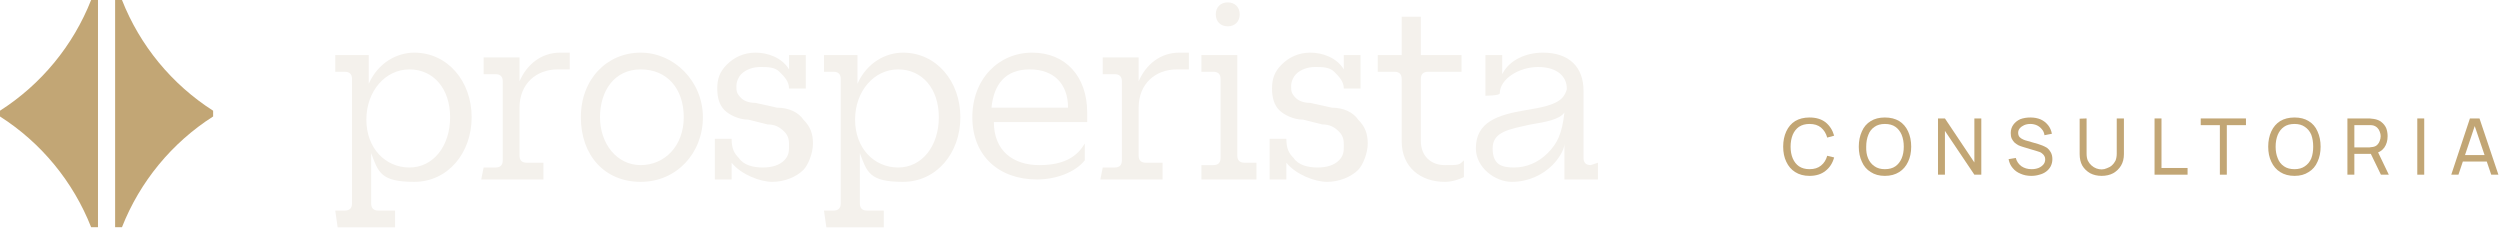
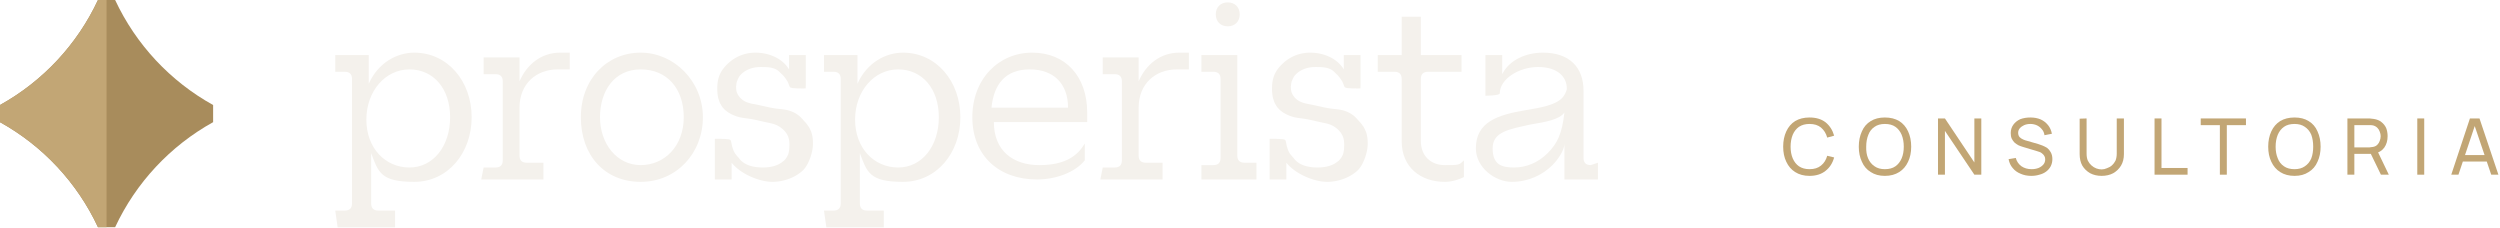
<svg xmlns="http://www.w3.org/2000/svg" viewBox="118.99 402.8 104.476 9.5" width="2800" height="254.6">
  <g transform="translate(114.492,398.597) scale(0.179)">
-     <path d="M48,23.471 H46.402 A54.312,54.312 0 0 1 25.118,49.33 V50.67 A54.312,54.312 0 0 1 46.402,76.529 H48 Z" fill="#C2A675" />
-     <path d="M52,23.471 H53.598 A54.312,54.312 0 0 0 74.882,49.33 V50.67 A54.312,54.312 0 0 0 53.598,76.529 H52 Z" fill="#C2A675" />
+     <path d="M48 23.471H52A54.312 54.312 0 0 0 74.882 48V52A54.312 54.312 0 0 0 52 76.529H48A54.312 54.312 0 0 0 25.118 52V48A54.312 54.312 0 0 0 48 23.471Z" fill="#A88C5C" />
+     <path d="M50 23.471H48A54.312 54.312 0 0 1 25.118 48V52A54.312 54.312 0 0 1 48 76.529H50Z" fill="#C2A675" />
  </g>
  <g fill="#F4F1EC">
    <path d="M133,411.6 L133.4,411.6 C133.6,411.6,133.7,411.5,133.7,411.3 L133.7,406.1 C133.7,405.9,133.6,405.8,133.4,405.8 L133,405.8 L133,405.1 L134.4,405.1 L134.4,406.3 C134.8,405.4,135.6,405,136.3,405 C137.7,405,138.7,406.2,138.7,407.7 C138.7,409.2,137.7,410.4,136.3,410.4 C134.9,410.4,134.8,410,134.5,409.2 L134.5,411.3 C134.5,411.5,134.6,411.6,134.8,411.6 L135.5,411.6 L135.5,412.3 L133.1,412.3 L133,411.6 Z M137.8,407.7 C137.8,406.5,137.1,405.7,136.1,405.7 C135.1,405.7,134.3,406.6,134.3,407.8 C134.3,409,135.1,409.8,136.1,409.8 C137.1,409.8,137.8,408.9,137.8,407.7 Z" />
    <path d="M139.2,409.8 L139.7,409.8 C139.9,409.8,140,409.7,140,409.5 L140,406.2 C140,406,139.9,405.9,139.7,405.9 L139.2,405.9 L139.2,405.2 L140.7,405.2 L140.7,406.2 C141,405.5,141.6,405,142.4,405 C143.2,405,142.7,405,142.8,405 L142.8,405.7 C142.7,405.7,142.5,405.7,142.3,405.7 C141.4,405.7,140.7,406.3,140.7,407.3 L140.7,409.3 C140.7,409.5,140.8,409.6,141,409.6 L141.7,409.6 L141.7,410.3 L139.1,410.3 L139.2,409.8 Z" />
    <path d="M143.264,407.7 C143.264,406.1,144.364,405,145.764,405 C147.164,405,148.364,406.2,148.364,407.7 C148.364,409.2,147.264,410.4,145.764,410.4 C144.264,410.4,143.264,409.3,143.264,407.7 Z M147.564,407.7 C147.564,406.5,146.864,405.7,145.764,405.7 C144.664,405.7,144.064,406.6,144.064,407.7 C144.064,408.8,144.764,409.7,145.764,409.7 C146.764,409.7,147.564,408.9,147.564,407.7 Z" />
-     <path d="M149.564,409.6 L149.564,410.3 L148.864,410.3 L148.864,408.6 L149.564,408.6 C149.564,409,149.664,409.2,149.864,409.4 C150.064,409.7,150.464,409.8,150.864,409.8 C151.264,409.8,151.564,409.7,151.764,409.5 C151.964,409.3,151.964,409.1,151.964,408.9 C151.964,408.7,151.964,408.5,151.764,408.3 C151.564,408.1,151.364,408,151.064,408 L150.264,407.8 C149.864,407.8,149.464,407.6,149.264,407.4 C149.064,407.2,148.964,406.9,148.964,406.5 C148.964,406.1,149.064,405.8,149.364,405.5 C149.664,405.2,150.064,405,150.564,405 C151.064,405,151.664,405.2,151.964,405.7 L151.964,405.1 L152.664,405.1 L152.664,406.5 L151.964,406.5 C151.964,406.2,151.764,406,151.564,405.8 C151.364,405.6,151.064,405.6,150.764,405.6 C150.464,405.6,150.164,405.7,149.964,405.9 C149.864,406,149.764,406.2,149.764,406.4 C149.764,406.6,149.764,406.7,149.964,406.9 C150.064,407,150.264,407.1,150.564,407.1 L151.464,407.3 C151.964,407.3,152.364,407.5,152.564,407.8 C152.864,408.1,152.964,408.4,152.964,408.8 C152.964,409.2,152.764,409.7,152.564,409.9 C152.264,410.2,151.764,410.4,151.264,410.4 C150.764,410.4,149.964,410.1,149.564,409.6 Z" />
+     <path d="M150.145 410.073L150.234 410.12L150.333 410.168L150.424 410.208L150.517 410.245L150.612 410.279L150.707 410.309L150.803 410.335L150.881 410.354L150.93 410.364L151.019 410.38L151.108 410.391L151.188 410.398L151.258 410.4L151.338 410.399L151.417 410.394L151.517 410.383L151.596 410.371L151.675 410.356L151.782 410.33L151.887 410.299L151.991 410.262L152.083 410.223L152.155 410.189L152.243 410.141L152.328 410.089L152.394 410.044L152.466 409.989L152.519 409.943L152.562 409.902L152.583 409.88L152.621 409.834L152.668 409.769L152.71 409.701L152.753 409.622L152.787 409.55L152.815 409.485L152.837 409.43L152.861 409.364L152.882 409.297L152.907 409.21L152.923 409.142L152.935 409.084L152.947 409.014L152.955 408.955L152.96 408.895L152.963 408.835L152.963 408.765L152.961 408.685L152.957 408.625L152.95 408.566L152.94 408.497L152.928 408.438L152.916 408.39L152.899 408.332L152.88 408.276L152.876 408.273L152.873 408.273L152.847 408.21L152.812 408.14L152.773 408.074L152.768 408.084L152.767 408.085L152.767 408.076L152.764 408.067L152.726 408.011L152.691 407.964L152.648 407.912L152.639 407.906L152.594 407.855L152.554 407.812L152.512 407.761L152.506 407.755L152.502 407.755L152.47 407.719L152.437 407.686L152.382 407.637L152.361 407.619L152.355 407.616L152.348 407.618L152.344 407.611L152.338 407.604L152.3 407.577L152.262 407.552L152.191 407.511L152.186 407.511L152.154 407.494L152.113 407.475L152.038 407.445L152.019 407.441L152.012 407.437L151.968 407.423L151.924 407.41L151.871 407.397L151.772 407.379L151.68 407.366L151.477 407.344L151.387 407.332L151.287 407.316L151.167 407.293L150.704 407.192L150.441 407.14L150.36 407.122L150.29 407.103L150.238 407.087L150.187 407.068L150.129 407.042L150.116 407.033L150.068 407.006L150.03 406.981L150.007 406.964L150.002 406.958L149.959 406.921L149.932 406.895L149.906 406.867L149.902 406.86L149.878 406.83L149.855 406.8L149.823 406.752L149.819 406.743L149.817 406.735L149.796 406.693L149.785 406.666L149.775 406.639L149.765 406.603L149.762 406.596L149.762 406.591L149.764 406.583L149.758 406.546L149.754 406.499L149.752 406.413L149.75 406.408L149.745 406.41L149.744 406.408L149.755 406.394L149.757 406.385L149.76 406.338L149.766 406.291L149.776 406.244L149.788 406.197L149.784 406.195L149.798 406.182L149.811 406.146L149.825 406.11L149.842 406.074L149.865 406.031L149.891 405.988L149.919 405.948L149.928 405.943L149.968 405.899L150.012 405.858L150.058 405.821L150.099 405.791L150.132 405.77L150.184 405.74L150.229 405.717L150.274 405.697L150.321 405.678L150.368 405.662L150.416 405.647L150.474 405.633L150.562 405.616L150.612 405.61L150.671 405.604L150.761 405.601L150.941 405.602L151.051 405.608L151.131 405.615L151.2 405.626L151.239 405.634L151.278 405.644L151.344 405.665L151.381 405.68L151.408 405.693L151.435 405.707L151.469 405.727L151.517 405.762L151.562 405.802L151.668 405.907L151.684 405.918L151.757 406L151.812 406.07L151.845 406.119L151.881 406.177L151.895 406.189L151.891 406.188L151.913 406.231L151.929 406.266L151.95 406.319L151.975 406.387L151.984 406.402L151.993 406.426L152.004 406.441L152.017 406.452L152.025 406.457L152.041 406.463L152.066 406.468L152.064 406.465L152.081 406.476L152.09 406.478L152.135 406.483L152.191 406.486L152.257 406.489L152.266 406.488L152.267 406.487L152.274 406.492L152.283 406.493L152.458 406.493L152.466 406.497L152.653 406.495L152.659 406.491L152.662 406.424L152.664 406.336L152.664 405.106L152.659 405.1L151.969 405.1L151.964 405.104L151.964 405.695L151.961 405.696L151.94 405.662L151.894 405.597L151.838 405.526L151.784 405.467L151.748 405.433L151.696 405.386L151.657 405.354L151.617 405.324L151.56 405.284L151.518 405.257L151.448 405.217L151.404 405.194L151.341 405.164L151.295 405.144L151.23 405.118L151.183 405.101L151.107 405.077L151.039 405.059L150.99 405.047L150.912 405.031L150.843 405.02L150.793 405.014L150.714 405.006L150.644 405.002L150.594 405L150.524 405L150.454 405.003L150.344 405.013L150.275 405.023L150.206 405.036L150.109 405.06L150.042 405.08L149.948 405.113L149.865 405.148L149.793 405.183L149.714 405.227L149.638 405.275L149.556 405.332L149.478 405.395L149.411 405.455L149.339 405.525L149.279 405.591L149.222 405.661L149.175 405.726L149.132 405.794L149.095 405.864L149.069 405.918L149.05 405.965L149.034 406.012L149.019 406.06L149.006 406.108L148.993 406.167L148.984 406.216L148.977 406.265L148.971 406.325L148.967 406.385L148.964 406.445L148.964 406.505L148.965 406.565L148.968 406.635L148.973 406.695L148.979 406.754L148.992 406.833L149.001 406.882L149.013 406.93L149.019 406.933L149.032 406.981L149.051 407.037L149.068 407.083L149.088 407.127L149.096 407.144L149.101 407.137L149.102 407.146L149.129 407.197L149.154 407.238L149.186 407.285L149.203 407.307L149.208 407.307L149.211 407.303L149.213 407.305L149.213 407.313L149.225 407.328L149.25 407.356L149.284 407.389L149.332 407.432L149.34 407.428L149.342 407.436L149.349 407.442L149.386 407.471L149.425 407.498L149.473 407.529L149.479 407.53L149.545 407.568L149.605 407.598L149.621 407.603L149.7 407.637L149.754 407.657L149.761 407.659L149.825 407.679L149.899 407.699L149.999 407.719L150.091 407.734L150.264 407.757L150.356 407.77L150.465 407.79L150.584 407.814L150.947 407.897L151.167 407.943L151.24 407.96L151.294 407.975L151.348 407.991L151.4 408.011L151.444 408.029L151.486 408.05L151.527 408.072L151.567 408.096L151.606 408.123L151.651 408.157L151.687 408.186L151.722 408.218L151.762 408.257L151.805 408.306L151.84 408.351L151.86 408.379L151.863 408.387L151.888 408.426L151.909 408.468L151.932 408.518L151.934 408.524L151.934 408.532L151.946 408.568L151.956 408.605L151.965 408.642L151.972 408.69L151.972 408.708L151.976 408.747L151.979 408.796L151.981 408.885L151.978 408.894L151.975 408.992L151.97 409.072L151.964 409.089L151.953 409.158L151.939 409.216L151.931 409.244L151.917 409.281L151.91 409.288L151.885 409.341L151.854 409.392L151.819 409.441L151.787 409.478L151.738 409.528L151.72 409.537L151.666 409.581L151.634 409.604L151.6 409.626L151.548 409.656L151.494 409.682L151.448 409.702L151.392 409.722L151.335 409.74L151.277 409.755L151.219 409.768L151.149 409.78L151.09 409.787L151.01 409.795L150.93 409.798L150.861 409.799L150.8 409.798L150.721 409.795L150.661 409.79L150.601 409.784L150.542 409.775L150.483 409.764L150.424 409.752L150.366 409.736L150.319 409.722L150.262 409.701L150.216 409.682L150.162 409.656L150.118 409.632L150.076 409.606L150.043 409.583L150.004 409.552L149.966 409.519L149.931 409.483L149.899 409.446L149.863 409.398L149.821 409.354L149.795 409.325L149.77 409.294L149.734 409.246L149.72 409.232L149.689 409.181L149.661 409.128L149.637 409.074L149.617 409.018L149.594 408.943L149.588 408.935L149.544 408.718L149.542 408.71L149.538 408.702L149.53 408.677L149.521 408.662L149.509 408.649L149.494 408.64L149.486 408.637L149.487 408.641L149.476 408.629L149.442 408.623L149.406 408.618L149.322 408.612L149.315 408.608L149.158 408.606L149.15 408.601L148.972 408.602L148.87 408.6L148.864 408.604L148.864 410.294L148.868 410.3L149.558 410.3L149.564 410.296L149.564 409.606L149.566 409.603L149.625 409.672L149.666 409.715L149.731 409.778L149.806 409.843L149.885 409.905L149.967 409.963L150.059 410.022Z" />
    <path d="M153.424,411.6 L153.824,411.6 C154.024,411.6,154.124,411.5,154.124,411.3 L154.124,406.1 C154.124,405.9,154.024,405.8,153.824,405.8 L153.424,405.8 L153.424,405.1 L154.824,405.1 L154.824,406.3 C155.224,405.4,156.024,405,156.724,405 C158.124,405,159.124,406.2,159.124,407.7 C159.124,409.2,158.124,410.4,156.724,410.4 C155.324,410.4,155.224,410,154.924,409.2 L154.924,411.3 C154.924,411.5,155.024,411.6,155.224,411.6 L155.924,411.6 L155.924,412.3 L153.524,412.3 L153.424,411.6 Z M158.224,407.7 C158.224,406.5,157.524,405.7,156.524,405.7 C155.524,405.7,154.724,406.6,154.724,407.8 C154.724,409,155.524,409.8,156.524,409.8 C157.524,409.8,158.224,408.9,158.224,407.7 Z" />
    <path d="M159.624,407.7 C159.624,406.1,160.724,405,162.124,405 C163.524,405,164.424,406,164.424,407.5 C164.424,409,164.424,407.8,164.424,407.9 L160.524,407.9 C160.524,409.1,161.324,409.7,162.424,409.7 C163.524,409.7,164.024,409.3,164.324,408.8 L164.324,408.8 L164.324,409.5 C163.924,410,163.124,410.3,162.324,410.3 C160.724,410.3,159.624,409.3,159.624,407.7 Z M163.624,407.3 C163.624,406.3,163.024,405.7,162.024,405.7 C161.024,405.7,160.524,406.3,160.424,407.3 L163.624,407.3 Z" />
    <path d="M165.074,409.8 L165.574,409.8 C165.774,409.8,165.874,409.7,165.874,409.5 L165.874,406.2 C165.874,406,165.774,405.9,165.574,405.9 L165.074,405.9 L165.074,405.2 L166.574,405.2 L166.574,406.2 C166.874,405.5,167.474,405,168.274,405 C169.074,405,168.574,405,168.674,405 L168.674,405.7 C168.574,405.7,168.374,405.7,168.174,405.7 C167.274,405.7,166.574,406.3,166.574,407.3 L166.574,409.3 C166.574,409.5,166.674,409.6,166.874,409.6 L167.574,409.6 L167.574,410.3 L164.974,410.3 L165.074,409.8 Z" />
    <path d="M169.197,409.7 L169.697,409.7 C169.898,409.7,169.998,409.6,169.998,409.4 L169.998,406.1 C169.998,405.9,169.898,405.8,169.697,405.8 L169.197,405.8 L169.197,405.1 L170.697,405.1 L170.697,409.3 C170.697,409.5,170.798,409.6,170.998,409.6 L171.498,409.6 L171.498,410.3 L169.197,410.3 L169.197,409.7 Z M169.798,403.4 C169.798,403.1,169.998,402.9,170.298,402.9 C170.597,402.9,170.798,403.1,170.798,403.4 C170.798,403.7,170.597,403.9,170.298,403.9 C169.998,403.9,169.798,403.7,169.798,403.4 Z" />
-     <path d="M172.748,409.6 L172.748,410.3 L172.048,410.3 L172.048,408.6 L172.748,408.6 C172.748,409,172.847,409.2,173.048,409.4 C173.248,409.7,173.648,409.8,174.048,409.8 C174.447,409.8,174.748,409.7,174.947,409.5 C175.148,409.3,175.148,409.1,175.148,408.9 C175.148,408.7,175.148,408.5,174.947,408.3 C174.748,408.1,174.548,408,174.248,408 L173.447,407.8 C173.048,407.8,172.648,407.6,172.447,407.4 C172.248,407.2,172.148,406.9,172.148,406.5 C172.148,406.1,172.248,405.8,172.548,405.5 C172.847,405.2,173.248,405,173.748,405 C174.248,405,174.847,405.2,175.148,405.7 L175.148,405.1 L175.847,405.1 L175.847,406.5 L175.148,406.5 C175.148,406.2,174.947,406,174.748,405.8 C174.548,405.6,174.248,405.6,173.947,405.6 C173.648,405.6,173.347,405.7,173.148,405.9 C173.048,406,172.947,406.2,172.947,406.4 C172.947,406.6,172.947,406.7,173.148,406.9 C173.248,407,173.447,407.1,173.748,407.1 L174.648,407.3 C175.148,407.3,175.548,407.5,175.748,407.8 C176.048,408.1,176.148,408.4,176.148,408.8 C176.148,409.2,175.947,409.7,175.748,409.9 C175.447,410.2,174.947,410.4,174.447,410.4 C173.947,410.4,173.148,410.1,172.748,409.6 Z" />
+     <path d="M173.329 410.073L173.418 410.12L173.517 410.168L173.608 410.208L173.701 410.245L173.795 410.279L173.891 410.309L173.987 410.335L174.065 410.354L174.114 410.364L174.203 410.38L174.292 410.391L174.372 410.398L174.442 410.4L174.522 410.399L174.601 410.394L174.701 410.383L174.78 410.371L174.859 410.356L174.966 410.33L175.071 410.299L175.174 410.262L175.267 410.223L175.339 410.189L175.427 410.141L175.512 410.089L175.578 410.044L175.649 409.989L175.68 409.963L175.725 409.922L175.767 409.88L175.805 409.834L175.852 409.769L175.894 409.701L175.937 409.622L175.971 409.549L175.999 409.485L176.021 409.429L176.045 409.363L176.072 409.277L176.09 409.21L176.107 409.142L176.119 409.083L176.131 409.014L176.138 408.955L176.144 408.895L176.147 408.835L176.147 408.765L176.144 408.685L176.14 408.625L176.134 408.565L176.123 408.496L176.112 408.438L176.1 408.389L176.083 408.332L176.064 408.277L176.06 408.274L176.058 408.281L176.056 408.27L176.037 408.225L176.021 408.189L175.998 408.145L175.959 408.077L175.954 408.071L175.951 408.072L175.913 408.015L175.872 407.961L175.836 407.916L175.831 407.911L175.828 407.915L175.821 407.904L175.782 407.86L175.737 407.812L175.696 407.761L175.691 407.758L175.689 407.76L175.686 407.759L175.682 407.751L175.637 407.702L175.603 407.67L175.56 407.632L175.538 407.615L175.526 407.609L175.488 407.58L175.44 407.549L175.376 407.512L175.37 407.511L175.295 407.474L175.22 407.444L175.208 407.443L175.193 407.436L175.149 407.422L175.106 407.409L175.052 407.397L174.954 407.378L174.862 407.366L174.66 407.344L174.578 407.334L174.469 407.316L174.349 407.293L173.896 407.193L173.632 407.141L173.55 407.123L173.478 407.104L173.425 407.087L173.372 407.067L173.321 407.044L173.264 407.013L173.217 406.983L173.194 406.966L173.188 406.96L173.145 406.924L173.118 406.898L173.092 406.871L173.086 406.867L173.08 406.853L173.046 406.809L173.014 406.762L173.004 406.746L173.002 406.738L172.985 406.704L172.974 406.678L172.961 406.642L172.95 406.605L172.948 406.596L172.95 406.588L172.943 406.55L172.939 406.512L172.937 406.464L172.936 406.416L172.935 406.409L172.927 406.41L172.937 406.396L172.94 406.388L172.944 406.34L172.95 406.293L172.959 406.246L172.972 406.199L172.971 406.195L172.966 406.196L172.98 406.184L173.001 406.13L173.016 406.094L173.034 406.058L173.053 406.024L173.079 405.982L173.102 405.95L173.117 405.938L173.15 405.901L173.194 405.86L173.232 405.828L173.281 405.793L173.323 405.766L173.366 405.741L173.411 405.718L173.456 405.697L173.502 405.679L173.55 405.663L173.597 405.648L173.655 405.633L173.704 405.623L173.764 405.614L173.813 405.608L173.863 405.603L173.953 405.601L174.123 405.602L174.213 405.606L174.303 405.614L174.381 405.626L174.421 405.634L174.459 405.643L174.526 405.664L174.563 405.679L174.59 405.692L174.617 405.705L174.651 405.726L174.7 405.761L174.745 405.8L174.85 405.906L174.867 405.917L174.94 405.999L174.994 406.069L175.033 406.125L175.064 406.176L175.078 406.188L175.075 406.188L175.115 406.273L175.137 406.326L175.158 406.386L175.167 406.401L175.177 406.425L175.181 406.433L175.193 406.446L175.208 406.456L175.216 406.46L175.232 406.464L175.25 406.468L175.249 406.466L175.25 406.465L175.264 406.476L175.273 406.477L175.355 406.485L175.45 406.489L175.458 406.493L175.634 406.493L175.638 406.491L175.634 406.484L175.646 406.495L175.654 406.497L175.839 406.495L175.843 406.489L175.844 406.47L175.847 406.334L175.847 405.103L175.841 405.1L175.151 405.1L175.148 405.107L175.148 405.697L175.144 405.694L175.106 405.635L175.077 405.595L175.046 405.555L175 405.502L174.966 405.466L174.93 405.431L174.878 405.384L174.839 405.353L174.807 405.328L174.742 405.283L174.699 405.256L174.639 405.221L174.595 405.197L174.523 405.163L174.477 405.143L174.411 405.117L174.336 405.091L174.288 405.077L174.22 405.058L174.172 405.047L174.093 405.031L174.024 405.02L173.975 405.014L173.895 405.006L173.825 405.002L173.755 405L173.705 405L173.635 405.003L173.565 405.009L173.496 405.018L173.427 405.029L173.387 405.037L173.3 405.058L173.223 405.08L173.129 405.114L173.046 405.149L172.983 405.18L172.896 405.228L172.819 405.276L172.738 405.334L172.667 405.39L172.593 405.457L172.521 405.527L172.461 405.593L172.41 405.655L172.357 405.728L172.315 405.796L172.277 405.866L172.256 405.912L172.237 405.958L172.22 406.005L172.207 406.043L172.194 406.091L172.182 406.14L172.173 406.189L172.163 406.248L172.157 406.298L172.152 406.358L172.149 406.418L172.148 406.498L172.148 406.558L172.15 406.618L172.155 406.677L172.162 406.747L172.176 406.836L172.186 406.884L172.197 406.932L172.201 406.929L172.22 406.993L172.235 407.04L172.253 407.085L172.273 407.13L172.281 407.146L172.284 407.14L172.285 407.14L172.287 407.149L172.32 407.209L172.346 407.25L172.374 407.289L172.392 407.312L172.396 407.311L172.434 407.355L172.467 407.389L172.516 407.432L172.523 407.428L172.526 407.436L172.533 407.442L172.571 407.471L172.609 407.499L172.649 407.524L172.656 407.528L172.663 407.53L172.737 407.572L172.787 407.597L172.794 407.6L172.8 407.599L172.807 407.604L172.815 407.608L172.885 407.638L172.938 407.658L172.945 407.659L173.017 407.682L173.079 407.699L173.186 407.72L173.265 407.732L173.442 407.756L173.532 407.769L173.641 407.788L173.759 407.813L174.131 407.897L174.358 407.945L174.429 407.961L174.482 407.975L174.534 407.991L174.585 408.01L174.627 408.028L174.668 408.047L174.708 408.069L174.746 408.092L174.791 408.122L174.842 408.159L174.876 408.188L174.909 408.218L174.953 408.26L174.962 408.274L175.003 408.322L175.046 408.379L175.048 408.387L175.084 408.451L175.108 408.502L175.115 408.519L175.116 408.528L175.129 408.564L175.139 408.601L175.148 408.639L175.156 408.686L175.158 408.692L175.156 408.701L175.163 408.788L175.165 408.886L175.162 408.894L175.159 408.992L175.154 409.071L175.149 409.088L175.14 409.147L175.13 409.194L175.117 409.241L175.104 409.278L175.114 409.275L175.099 409.287L175.093 409.293L175.076 409.329L175.058 409.363L175.037 409.395L175.014 409.427L174.977 409.472L174.924 409.527L174.933 409.524L174.906 409.536L174.869 409.567L174.829 409.597L174.779 409.629L174.736 409.654L174.701 409.672L174.646 409.696L174.599 409.714L174.552 409.73L174.504 409.744L174.446 409.759L174.387 409.771L174.328 409.78L174.249 409.79L174.189 409.795L174.109 409.798L174.049 409.799L173.979 409.798L173.899 409.795L173.839 409.79L173.78 409.783L173.72 409.774L173.661 409.763L173.613 409.753L173.554 409.738L173.497 409.72L173.45 409.703L173.395 409.68L173.35 409.659L173.306 409.635L173.272 409.614L173.231 409.586L173.191 409.555L173.154 409.522L173.112 409.48L173.079 409.442L173.049 409.402L173.002 409.351L172.97 409.314L172.922 409.252L172.895 409.228L172.9 409.231L172.902 409.23L172.881 409.197L172.862 409.163L172.844 409.128L172.827 409.092L172.813 409.055L172.8 409.018L172.778 408.942L172.772 408.934L172.757 408.867L172.727 408.712L172.72 408.695L172.715 408.679L172.707 408.663L172.695 408.65L172.688 408.645L172.672 408.638L172.673 408.64L172.663 408.63L172.647 408.626L172.604 408.62L172.559 408.615L172.512 408.613L172.514 408.624L172.502 408.611L172.495 408.608L172.341 408.606L172.334 408.601L172.156 408.602L172.054 408.6L172.048 408.603L172.048 410.294L172.051 410.3L172.741 410.3L172.748 410.296L172.748 409.606L172.75 409.603L172.809 409.671L172.85 409.715L172.915 409.778L172.99 409.843L173.069 409.905L173.15 409.963L173.243 410.022Z" />
    <path d="M177.567,408.7 L177.567,406.1 C177.567,405.9,177.468,405.8,177.268,405.8 L176.567,405.8 L176.567,405.1 L177.567,405.1 L177.567,403.5 L178.368,403.5 L178.368,405.1 L180.067,405.1 L180.067,405.8 L178.667,405.8 C178.468,405.8,178.368,405.9,178.368,406.1 L178.368,408.7 C178.368,409.3,178.768,409.7,179.368,409.7 C179.968,409.7,179.968,409.7,180.167,409.5 L180.167,410.2 C179.968,410.3,179.667,410.4,179.368,410.4 C178.368,410.4,177.567,409.8,177.567,408.7 Z" />
    <path d="M185.768,409.6 L185.768,410.3 L184.368,410.3 L184.368,408.8 C184.368,409.1,184.067,409.5,183.868,409.7 C183.468,410.1,182.868,410.4,182.167,410.4 C181.468,410.4,180.667,409.8,180.667,409 C180.667,407.9,181.567,407.6,182.768,407.4 C183.368,407.3,183.968,407.2,184.268,406.9 C184.368,406.8,184.468,406.6,184.468,406.5 C184.468,406,184.067,405.6,183.268,405.6 C182.468,405.6,181.667,406.1,181.667,406.7 L181.667,406.7 C181.667,406.8,181.067,406.8,181.067,406.8 L181.067,405.1 L181.768,405.1 L181.768,405.9 C182.067,405.3,182.768,405,183.468,405 C184.567,405,185.167,405.6,185.167,406.6 L185.167,409.4 C185.167,409.6,185.268,409.7,185.468,409.7 L185.768,409.6 Z M184.368,407.5 C184.167,407.8,183.567,407.9,182.968,408 C182.067,408.2,181.368,408.3,181.368,409 C181.368,409.7,181.768,409.8,182.268,409.8 C182.768,409.8,183.268,409.6,183.667,409.2 C184.067,408.8,184.268,408.4,184.368,407.5 Z" />
  </g>
  <path d="M194.61 410.15Q194.26 410.15 194.01 409.99Q193.77 409.84 193.64 409.56Q193.51 409.29 193.51 408.93Q193.51 408.57 193.64 408.29Q193.77 408.01 194.01 407.86Q194.26 407.71 194.61 407.71Q195.02 407.71 195.28 407.91Q195.54 408.12 195.64 408.47L195.35 408.55Q195.28 408.29 195.09 408.13Q194.91 407.98 194.61 407.98Q194.35 407.98 194.17 408.1Q194 408.22 193.91 408.43Q193.82 408.65 193.82 408.93Q193.82 409.21 193.91 409.42Q194 409.63 194.17 409.75Q194.35 409.87 194.61 409.87Q194.91 409.87 195.09 409.72Q195.28 409.57 195.35 409.31L195.64 409.38Q195.54 409.74 195.28 409.94Q195.02 410.15 194.61 410.15Z" fill="#C2A675" />
  <path d="M197.76 410.15Q197.41 410.15 197.17 409.99Q196.92 409.84 196.8 409.56Q196.67 409.29 196.67 408.93Q196.67 408.57 196.8 408.29Q196.92 408.01 197.17 407.86Q197.41 407.71 197.76 407.71Q198.11 407.71 198.36 407.86Q198.6 408.01 198.73 408.29Q198.86 408.57 198.86 408.93Q198.86 409.29 198.73 409.56Q198.6 409.84 198.36 409.99Q198.11 410.15 197.76 410.15ZM197.76 409.87Q198.03 409.87 198.2 409.75Q198.37 409.63 198.46 409.42Q198.55 409.21 198.55 408.93Q198.55 408.65 198.46 408.43Q198.37 408.22 198.2 408.1Q198.03 407.98 197.76 407.98Q197.5 407.98 197.33 408.1Q197.15 408.22 197.07 408.43Q196.98 408.65 196.98 408.93Q196.97 409.21 197.06 409.42Q197.15 409.63 197.33 409.75Q197.5 409.87 197.76 409.87Z" fill="#C2A675" />
  <path d="M199.98 410.1L199.98 407.75L200.27 407.75L201.5 409.59L201.5 407.75L201.79 407.75L201.79 410.1L201.5 410.1L200.27 408.27L200.27 410.1Z" fill="#C2A675" />
  <path d="M203.88 410.15Q203.63 410.15 203.43 410.06Q203.23 409.98 203.1 409.82Q202.97 409.67 202.93 409.45L203.23 409.4Q203.29 409.62 203.47 409.75Q203.65 409.87 203.89 409.87Q204.05 409.87 204.18 409.82Q204.3 409.77 204.38 409.68Q204.46 409.59 204.46 409.46Q204.46 409.38 204.43 409.33Q204.4 409.27 204.35 409.23Q204.31 409.19 204.25 409.16Q204.19 409.14 204.13 409.12L203.53 408.94Q203.43 408.91 203.34 408.87Q203.25 408.82 203.18 408.76Q203.11 408.69 203.06 408.59Q203.02 408.5 203.02 408.36Q203.02 408.16 203.13 408.01Q203.24 407.86 203.42 407.78Q203.61 407.71 203.84 407.71Q204.08 407.71 204.27 407.79Q204.45 407.87 204.58 408.03Q204.7 408.18 204.74 408.39L204.43 408.45Q204.41 408.3 204.32 408.2Q204.24 408.1 204.12 408.04Q203.99 407.98 203.84 407.98Q203.7 407.98 203.58 408.03Q203.47 408.08 203.4 408.16Q203.33 408.24 203.33 408.35Q203.33 408.46 203.39 408.53Q203.45 408.59 203.54 408.63Q203.63 408.67 203.72 408.69L204.17 408.82Q204.24 408.84 204.34 408.88Q204.44 408.92 204.54 408.98Q204.63 409.05 204.69 409.16Q204.76 409.28 204.76 409.45Q204.76 409.61 204.69 409.75Q204.62 409.88 204.5 409.97Q204.38 410.06 204.22 410.1Q204.06 410.15 203.88 410.15Z" fill="#C2A675" />
  <path d="M206.82 410.15Q206.55 410.15 206.34 410.04Q206.13 409.92 206.01 409.72Q205.9 409.52 205.9 409.24L205.9 407.76L206.19 407.75L206.19 409.22Q206.19 409.39 206.24 409.51Q206.3 409.63 206.39 409.71Q206.49 409.8 206.6 409.84Q206.71 409.88 206.82 409.88Q206.93 409.88 207.04 409.83Q207.16 409.79 207.25 409.71Q207.34 409.63 207.4 409.51Q207.45 409.38 207.45 409.22L207.45 407.75L207.75 407.75L207.75 409.24Q207.75 409.52 207.63 409.72Q207.51 409.92 207.3 410.04Q207.09 410.15 206.82 410.15Z" fill="#C2A675" />
  <path d="M209.03 410.1L209.03 407.75L209.32 407.75L209.32 409.82L210.41 409.82L210.41 410.1Z" fill="#C2A675" />
  <path d="M211.76 410.1L211.76 408.03L210.96 408.03L210.96 407.75L212.85 407.75L212.85 408.03L212.05 408.03L212.05 410.1Z" fill="#C2A675" />
  <path d="M214.88 410.15Q214.53 410.15 214.28 409.99Q214.04 409.84 213.91 409.56Q213.78 409.29 213.78 408.93Q213.78 408.57 213.91 408.29Q214.04 408.01 214.28 407.86Q214.53 407.71 214.88 407.71Q215.23 407.71 215.47 407.86Q215.72 408.01 215.84 408.29Q215.97 408.57 215.97 408.93Q215.97 409.29 215.84 409.56Q215.72 409.84 215.47 409.99Q215.23 410.15 214.88 410.15ZM214.88 409.87Q215.14 409.87 215.31 409.75Q215.49 409.63 215.58 409.42Q215.66 409.21 215.66 408.93Q215.66 408.65 215.58 408.43Q215.49 408.22 215.31 408.1Q215.14 407.98 214.88 407.98Q214.61 407.98 214.44 408.1Q214.27 408.22 214.18 408.43Q214.09 408.65 214.09 408.93Q214.09 409.21 214.18 409.42Q214.26 409.63 214.44 409.75Q214.61 409.87 214.88 409.87Z" fill="#C2A675" />
  <path d="M217.09 410.1L217.09 407.75L218.02 407.75Q218.06 407.75 218.1 407.76Q218.15 407.76 218.19 407.77Q218.39 407.8 218.51 407.9Q218.64 408 218.71 408.15Q218.77 408.31 218.77 408.49Q218.77 408.77 218.63 408.97Q218.49 409.16 218.22 409.22L218.11 409.23L217.38 409.23L217.38 410.1ZM218.49 410.1L218.03 409.15L218.32 409.06L218.82 410.1ZM217.38 408.96L218.01 408.96Q218.04 408.96 218.08 408.95Q218.12 408.95 218.16 408.94Q218.27 408.92 218.34 408.85Q218.41 408.78 218.44 408.69Q218.48 408.59 218.48 408.49Q218.48 408.4 218.44 408.3Q218.41 408.21 218.34 408.14Q218.27 408.07 218.16 408.04Q218.12 408.04 218.08 408.03Q218.04 408.03 218.01 408.03L217.38 408.03Z" fill="#C2A675" />
  <path d="M220.01 410.1L220.01 407.75L220.3 407.75L220.3 410.1Z" fill="#C2A675" />
  <path d="M221.43 410.1L222.21 407.75L222.61 407.75L223.4 410.1L223.1 410.1L222.36 407.92L222.46 407.92L221.73 410.1ZM221.8 409.55L221.8 409.28L223.02 409.28L223.02 409.55Z" fill="#C2A675" />
</svg>
